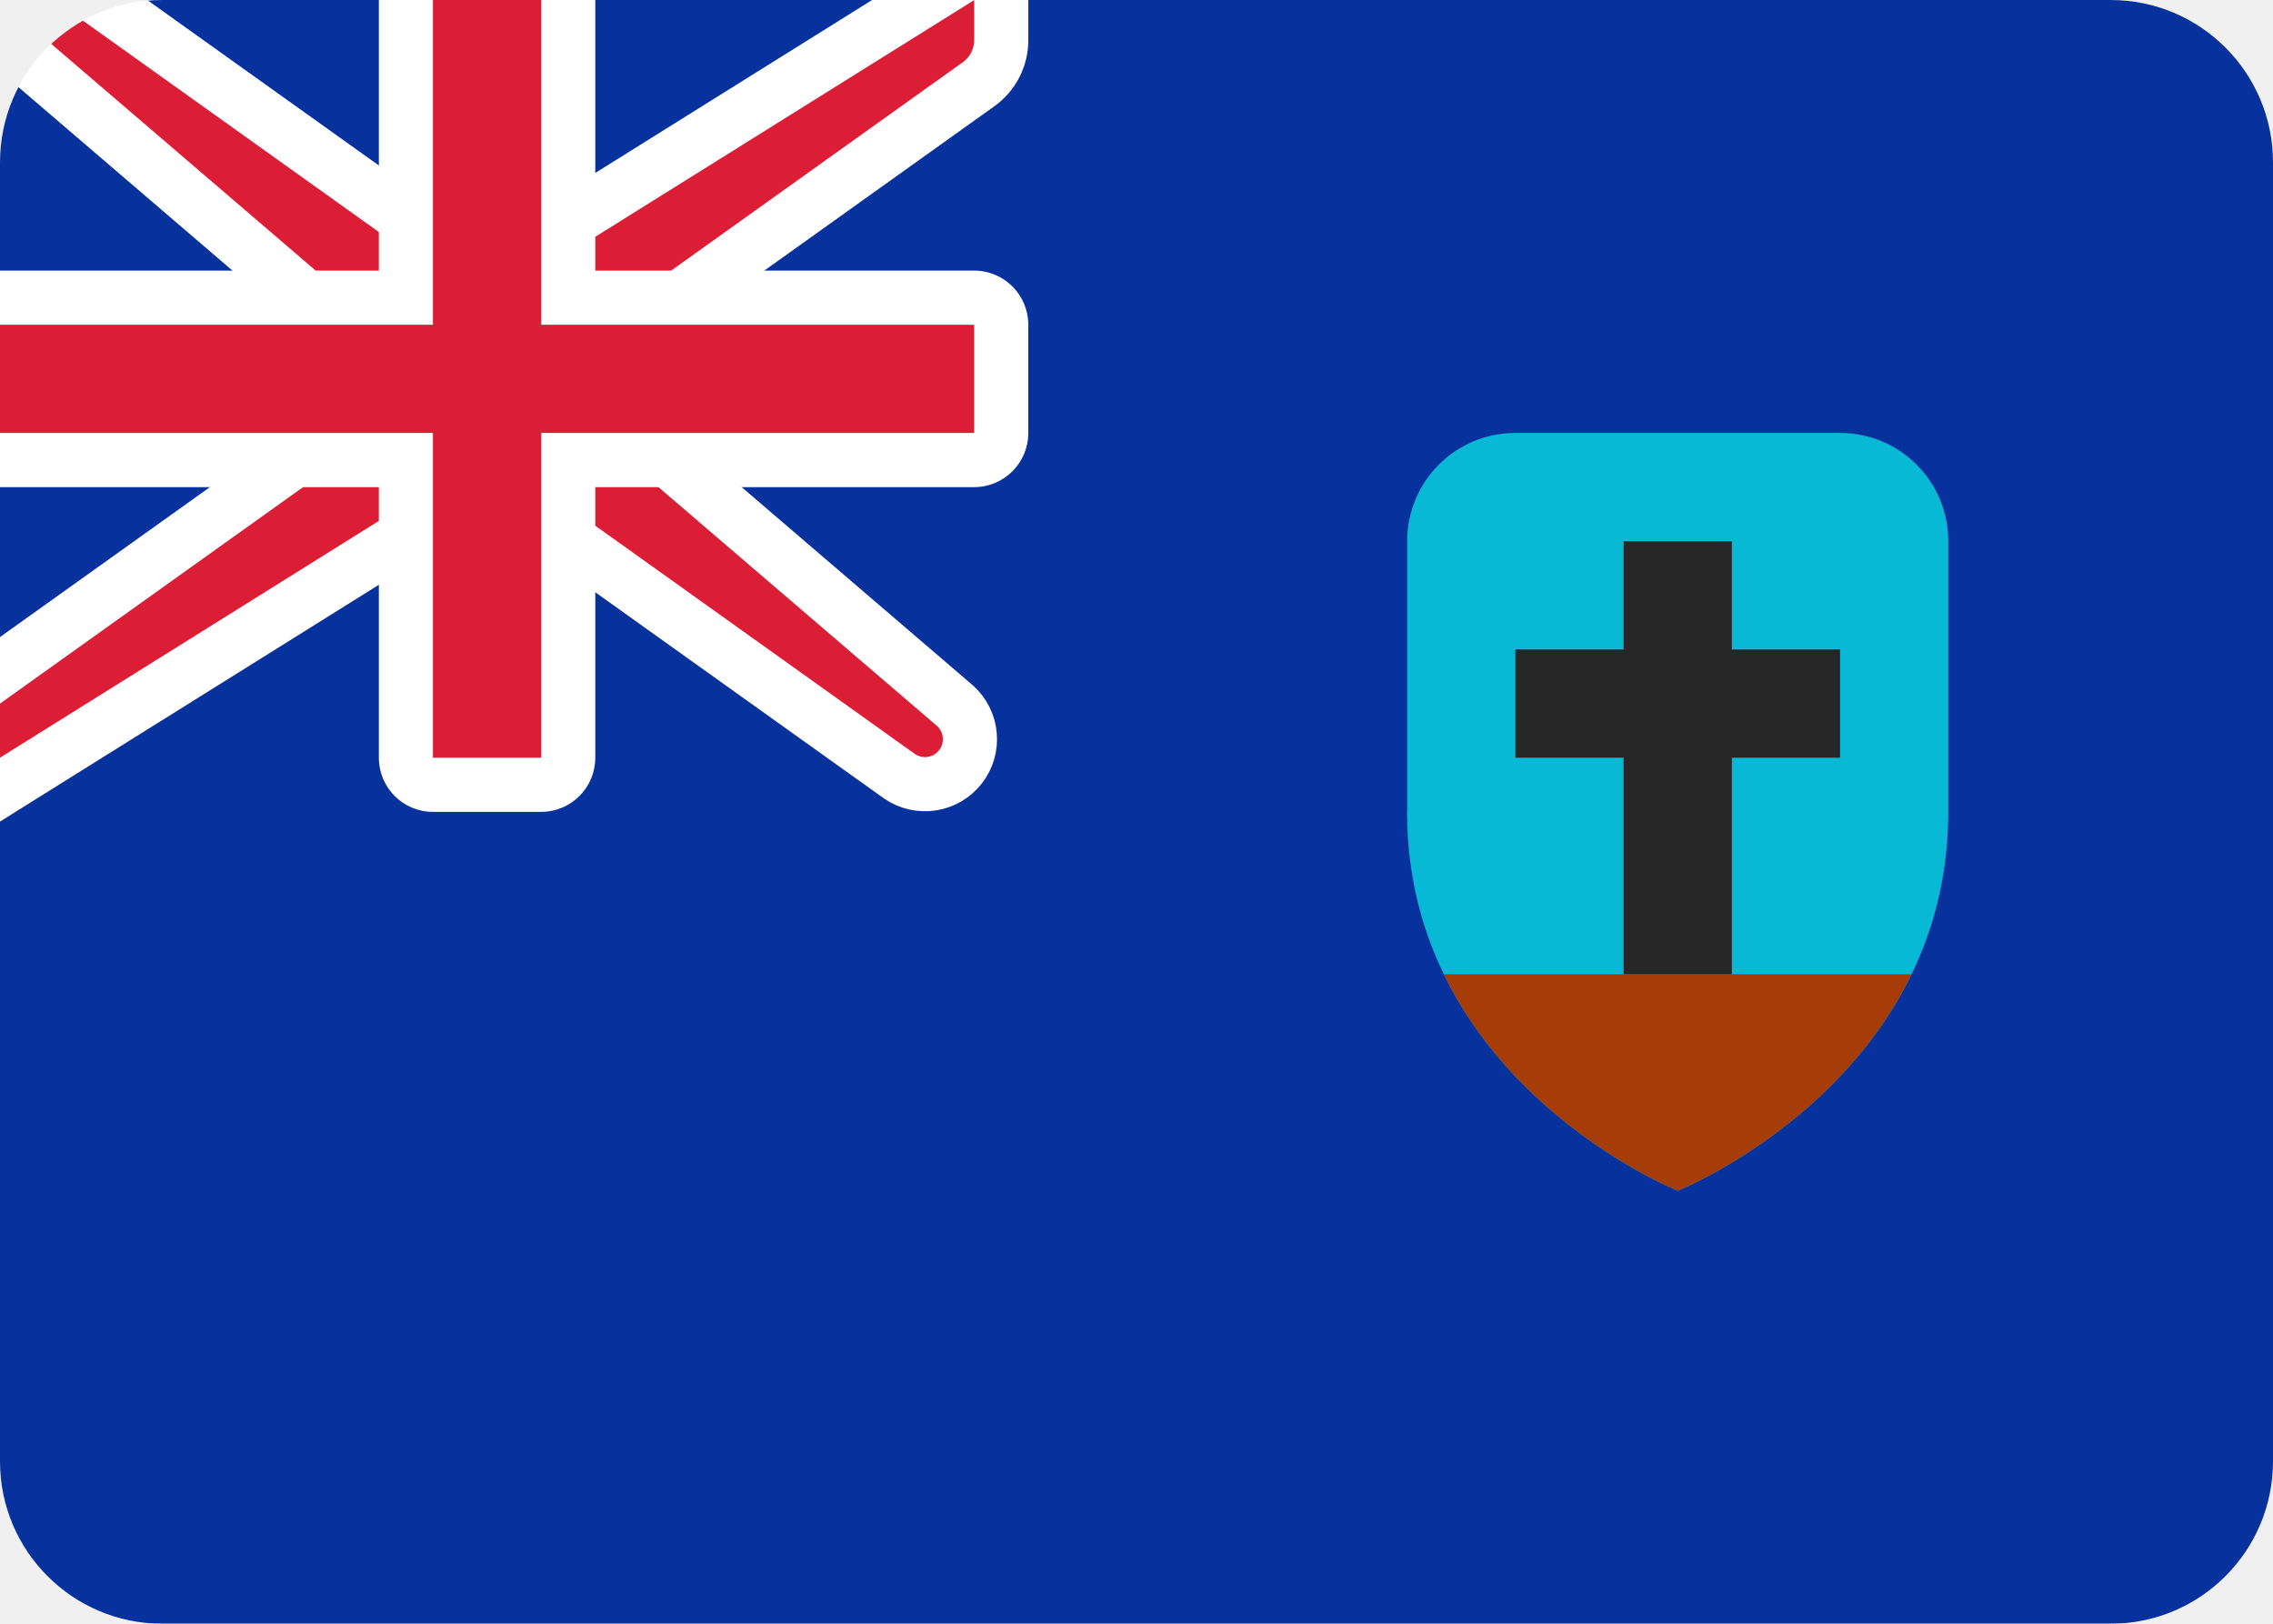
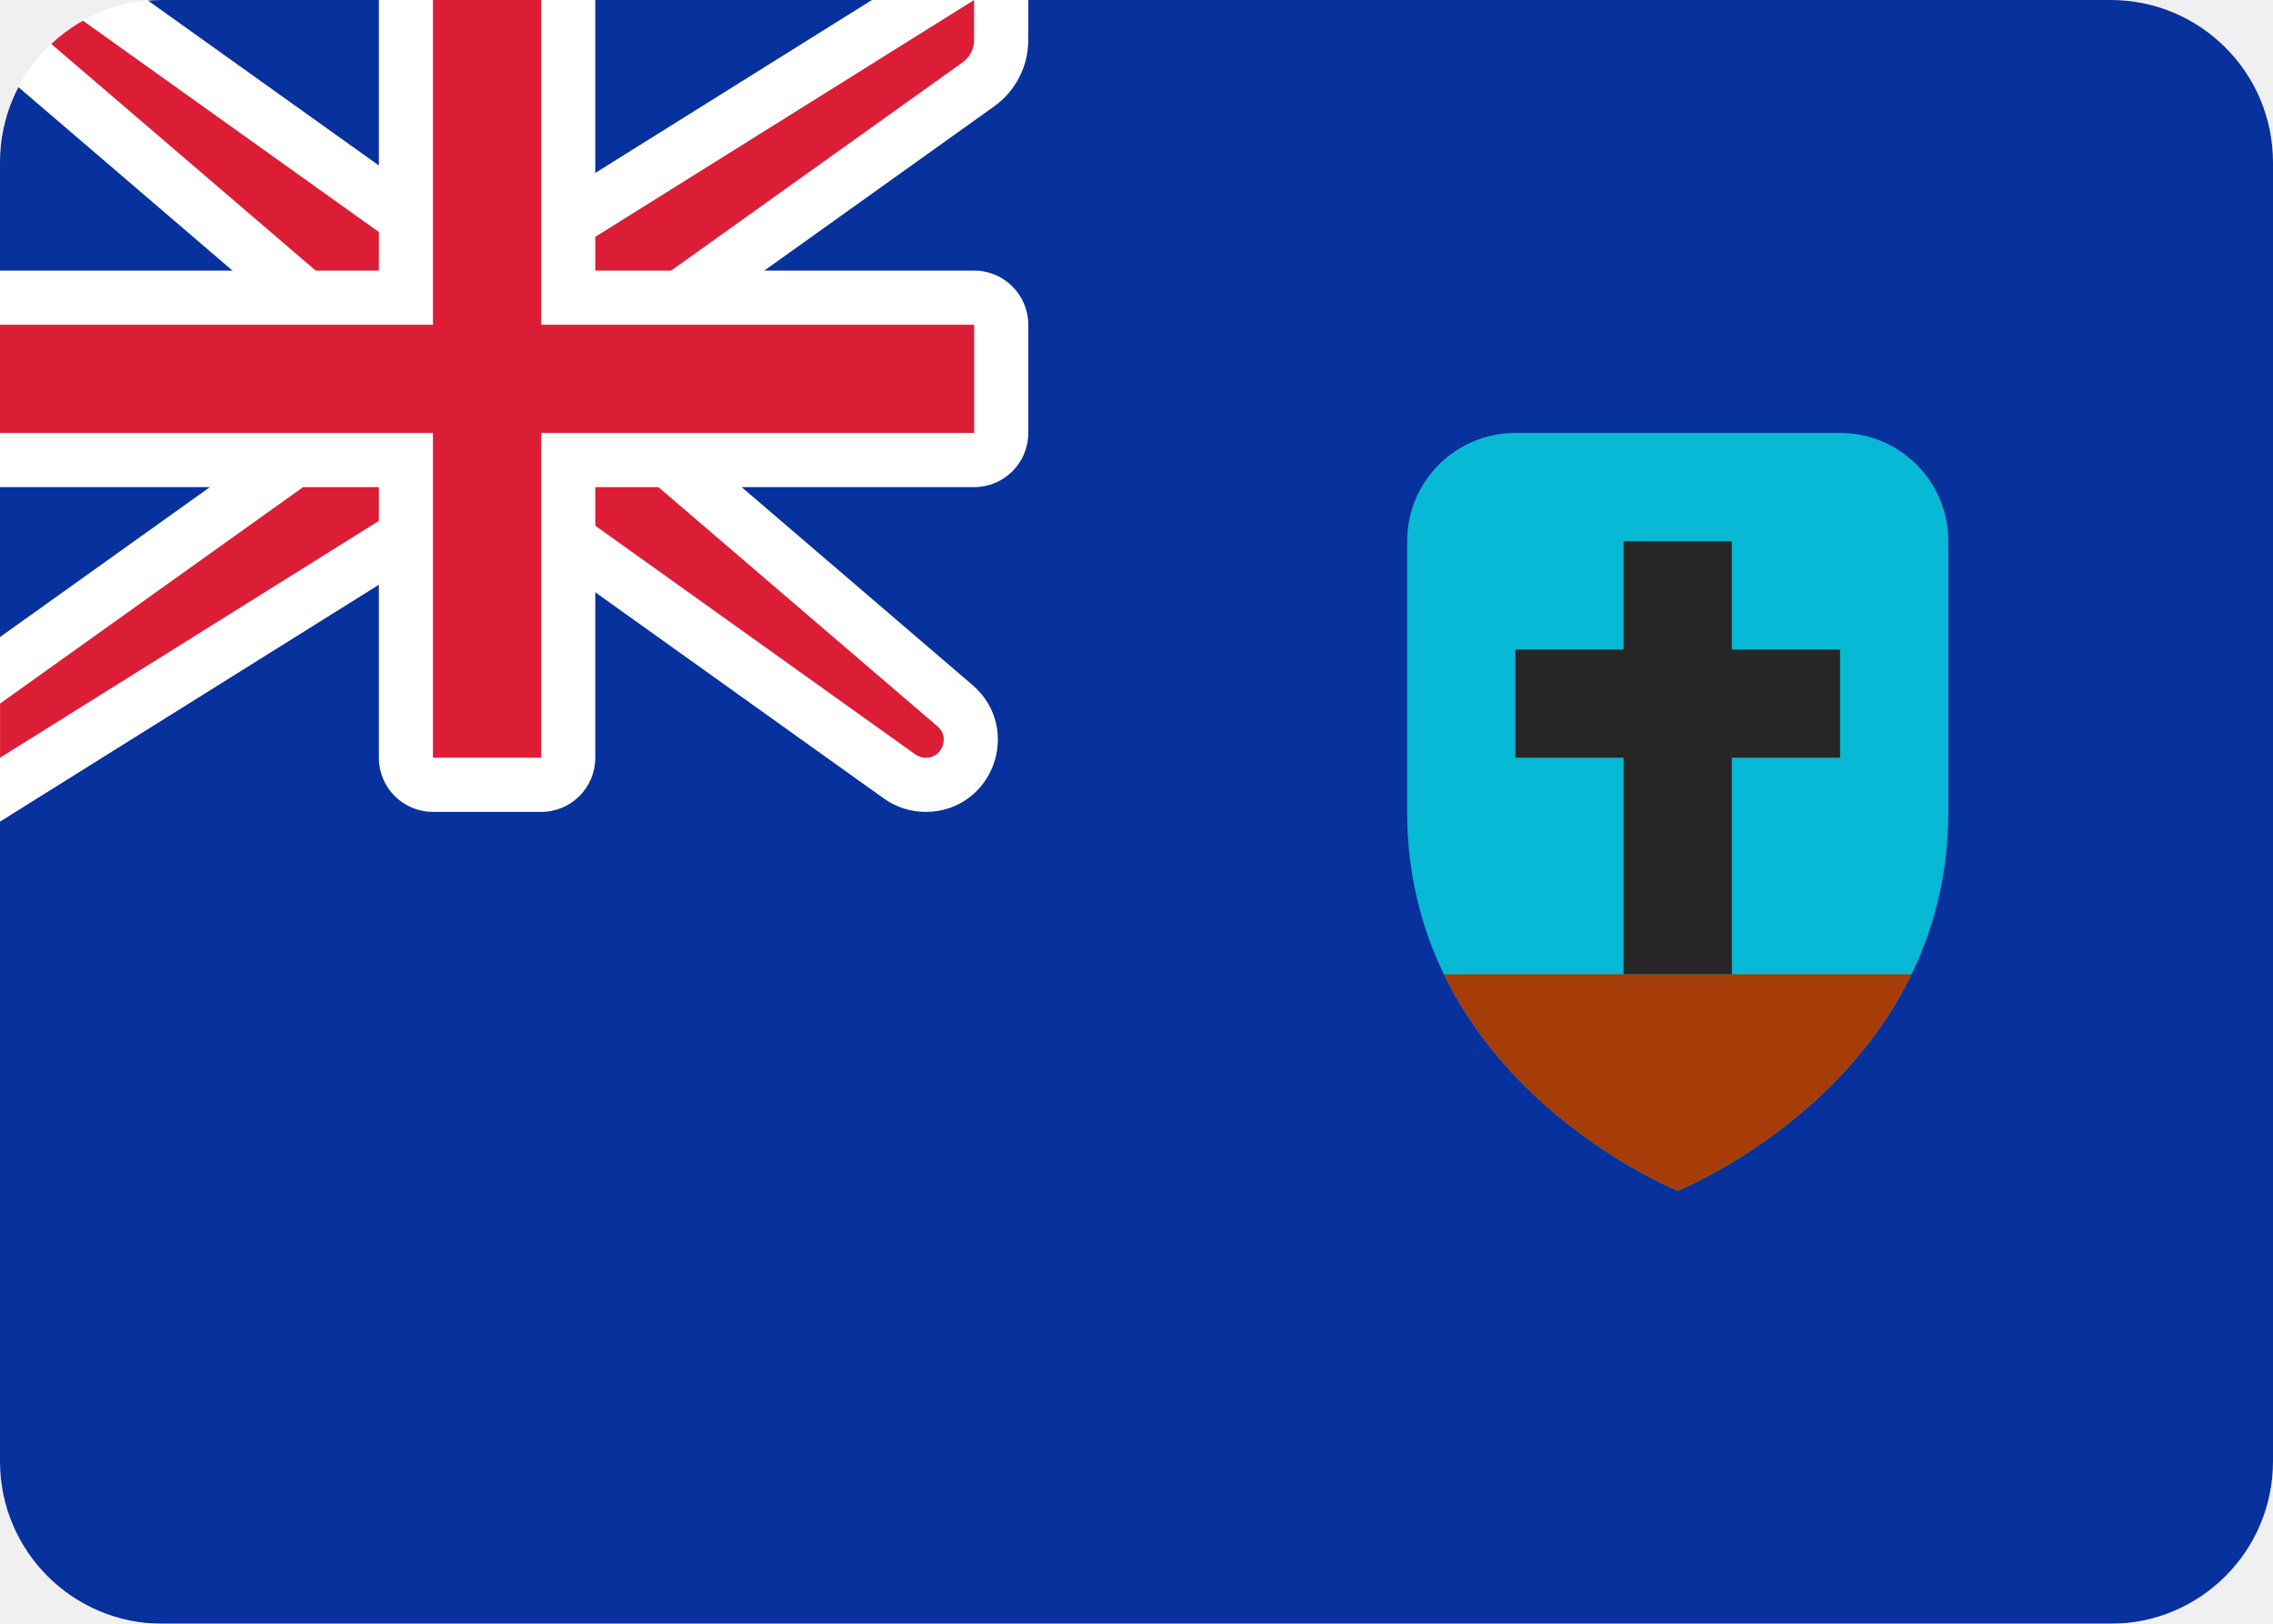
- <svg xmlns="http://www.w3.org/2000/svg" width="28" height="20" fill="none">
-   <rect width="28" height="20" rx="2" fill="#fff" />
-   <mask id="a" style="mask-type:alpha" maskUnits="userSpaceOnUse" x="0" y="0" width="28" height="20">
-     <rect width="28" height="20" rx="2" fill="#fff" />
+ <svg xmlns="http://www.w3.org/2000/svg" width="28" height="20" viewBox="0 0 28 20" fill="none">
+   <rect width="28" height="20" rx="2" fill="white" />
+   <mask id="mask0_503_4949" style="mask-type:alpha" maskUnits="userSpaceOnUse" x="0" y="0" width="28" height="20">
+     <rect width="28" height="20" rx="2" fill="white" />
  </mask>
-   <g mask="url(#a)">
-     <path fill="#07319C" d="M0 0h28v20H0z" />
-     <path fill-rule="evenodd" clip-rule="evenodd" d="M17.334 10V6.666c0-.737.596-1.333 1.333-1.333h4c.736 0 1.333.596 1.333 1.333V10c0 3.333-3.333 4.667-3.333 4.667S17.333 13.333 17.333 10Z" fill="#08B9D6" />
-     <mask id="b" style="mask-type:alpha" maskUnits="userSpaceOnUse" x="17" y="5" width="8" height="10">
-       <path fill-rule="evenodd" clip-rule="evenodd" d="M17.334 10V6.666c0-.737.596-1.333 1.333-1.333h4c.736 0 1.333.596 1.333 1.333V10c0 3.333-3.333 4.667-3.333 4.667S17.333 13.333 17.333 10Z" fill="#fff" />
+   <g mask="url(#mask0_503_4949)">
+     <rect width="28" height="20" fill="#07319C" />
+     <path fill-rule="evenodd" clip-rule="evenodd" d="M17.334 10C17.334 8.906 17.334 7.613 17.334 6.666C17.334 5.929 17.93 5.333 18.667 5.333H22.667C23.403 5.333 24 5.929 24 6.666C24 7.613 24 8.906 24 10C24 13.333 20.667 14.667 20.667 14.667C20.667 14.667 17.334 13.333 17.334 10Z" fill="#08B9D6" />
+     <mask id="mask1_503_4949" style="mask-type:alpha" maskUnits="userSpaceOnUse" x="17" y="5" width="8" height="10">
+       <path fill-rule="evenodd" clip-rule="evenodd" d="M17.334 10C17.334 8.906 17.334 7.613 17.334 6.666C17.334 5.929 17.93 5.333 18.667 5.333H22.667C23.403 5.333 24 5.929 24 6.666C24 7.613 24 8.906 24 10C24 13.333 20.667 14.667 20.667 14.667C20.667 14.667 17.334 13.333 17.334 10Z" fill="white" />
    </mask>
-     <g mask="url(#b)" fill-rule="evenodd" clip-rule="evenodd">
-       <path d="M17.334 12H24v2.667h-6.666V12Z" fill="#A63D09" />
-       <path d="M21.334 6.667H20V8h-1.333v1.333H20V12h1.334V9.333h1.333V8h-1.333V6.667Z" fill="#262626" />
+     <g mask="url(#mask1_503_4949)">
+       <path fill-rule="evenodd" clip-rule="evenodd" d="M17.334 12H24V14.667H21.334H20H17.334L17.334 12Z" fill="#A63D09" />
+       <path fill-rule="evenodd" clip-rule="evenodd" d="M21.334 6.667H20V8H18.667V9.333H20V12H21.334V9.333H22.667V8H21.334V6.667Z" fill="#262626" />
    </g>
-     <path d="M0-.333h-.901l.684.586 4.55 3.9v1.009L-.194 8.395l-.14.1v1.44l.51-.319L5.43 6.333h1.13l4.523 3.23a.554.554 0 0 0 .682-.87L7.667 5.18V4.172l4.387-3.134a.667.667 0 0 0 .28-.543V-.6l-.51.318L6.57 3H5.44L.86-.271.772-.333H0Z" fill="#DB1E36" stroke="#fff" stroke-width=".667" />
-     <path fill-rule="evenodd" clip-rule="evenodd" d="M0 3.333V6h4.667v3.333c0 .369.298.667.666.667h1.334a.667.667 0 0 0 .666-.667V6H12a.667.667 0 0 0 .667-.667V4A.667.667 0 0 0 12 3.333H7.333V0H4.667v3.333H0Z" fill="#fff" />
-     <path fill-rule="evenodd" clip-rule="evenodd" d="M0 4h5.333V0h1.334v4H12v1.333H6.667v4H5.333v-4H0V4Z" fill="#DB1E36" />
+     <path d="M0 -0.333H-0.901L-0.217 0.253L4.333 4.153V5.162L-0.194 8.395L-0.333 8.495V8.667V9.333V9.935L0.177 9.616L5.429 6.333H6.56L11.082 9.564C11.176 9.631 11.289 9.667 11.404 9.667C11.918 9.667 12.155 9.027 11.764 8.692L7.667 5.18V4.172L12.054 1.038C12.229 0.912 12.333 0.71 12.333 0.495V0V-0.601L11.823 -0.283L6.571 3H5.44L0.86 -0.271L0.773 -0.333H0.667H0Z" fill="#DB1E36" stroke="white" stroke-width="0.667" />
+     <path fill-rule="evenodd" clip-rule="evenodd" d="M0 3.333V6H4.667V9.333C4.667 9.702 4.965 10 5.333 10H6.667C7.035 10 7.333 9.702 7.333 9.333V6H12C12.368 6 12.667 5.702 12.667 5.333V4C12.667 3.632 12.368 3.333 12 3.333H7.333V0H4.667V3.333H0Z" fill="white" />
+     <path fill-rule="evenodd" clip-rule="evenodd" d="M0 4H5.333V3.333V0H6.667V3.333V4H12V5.333H6.667V6V9.333H5.333V6V5.333H0V4Z" fill="#DB1E36" />
  </g>
</svg>
